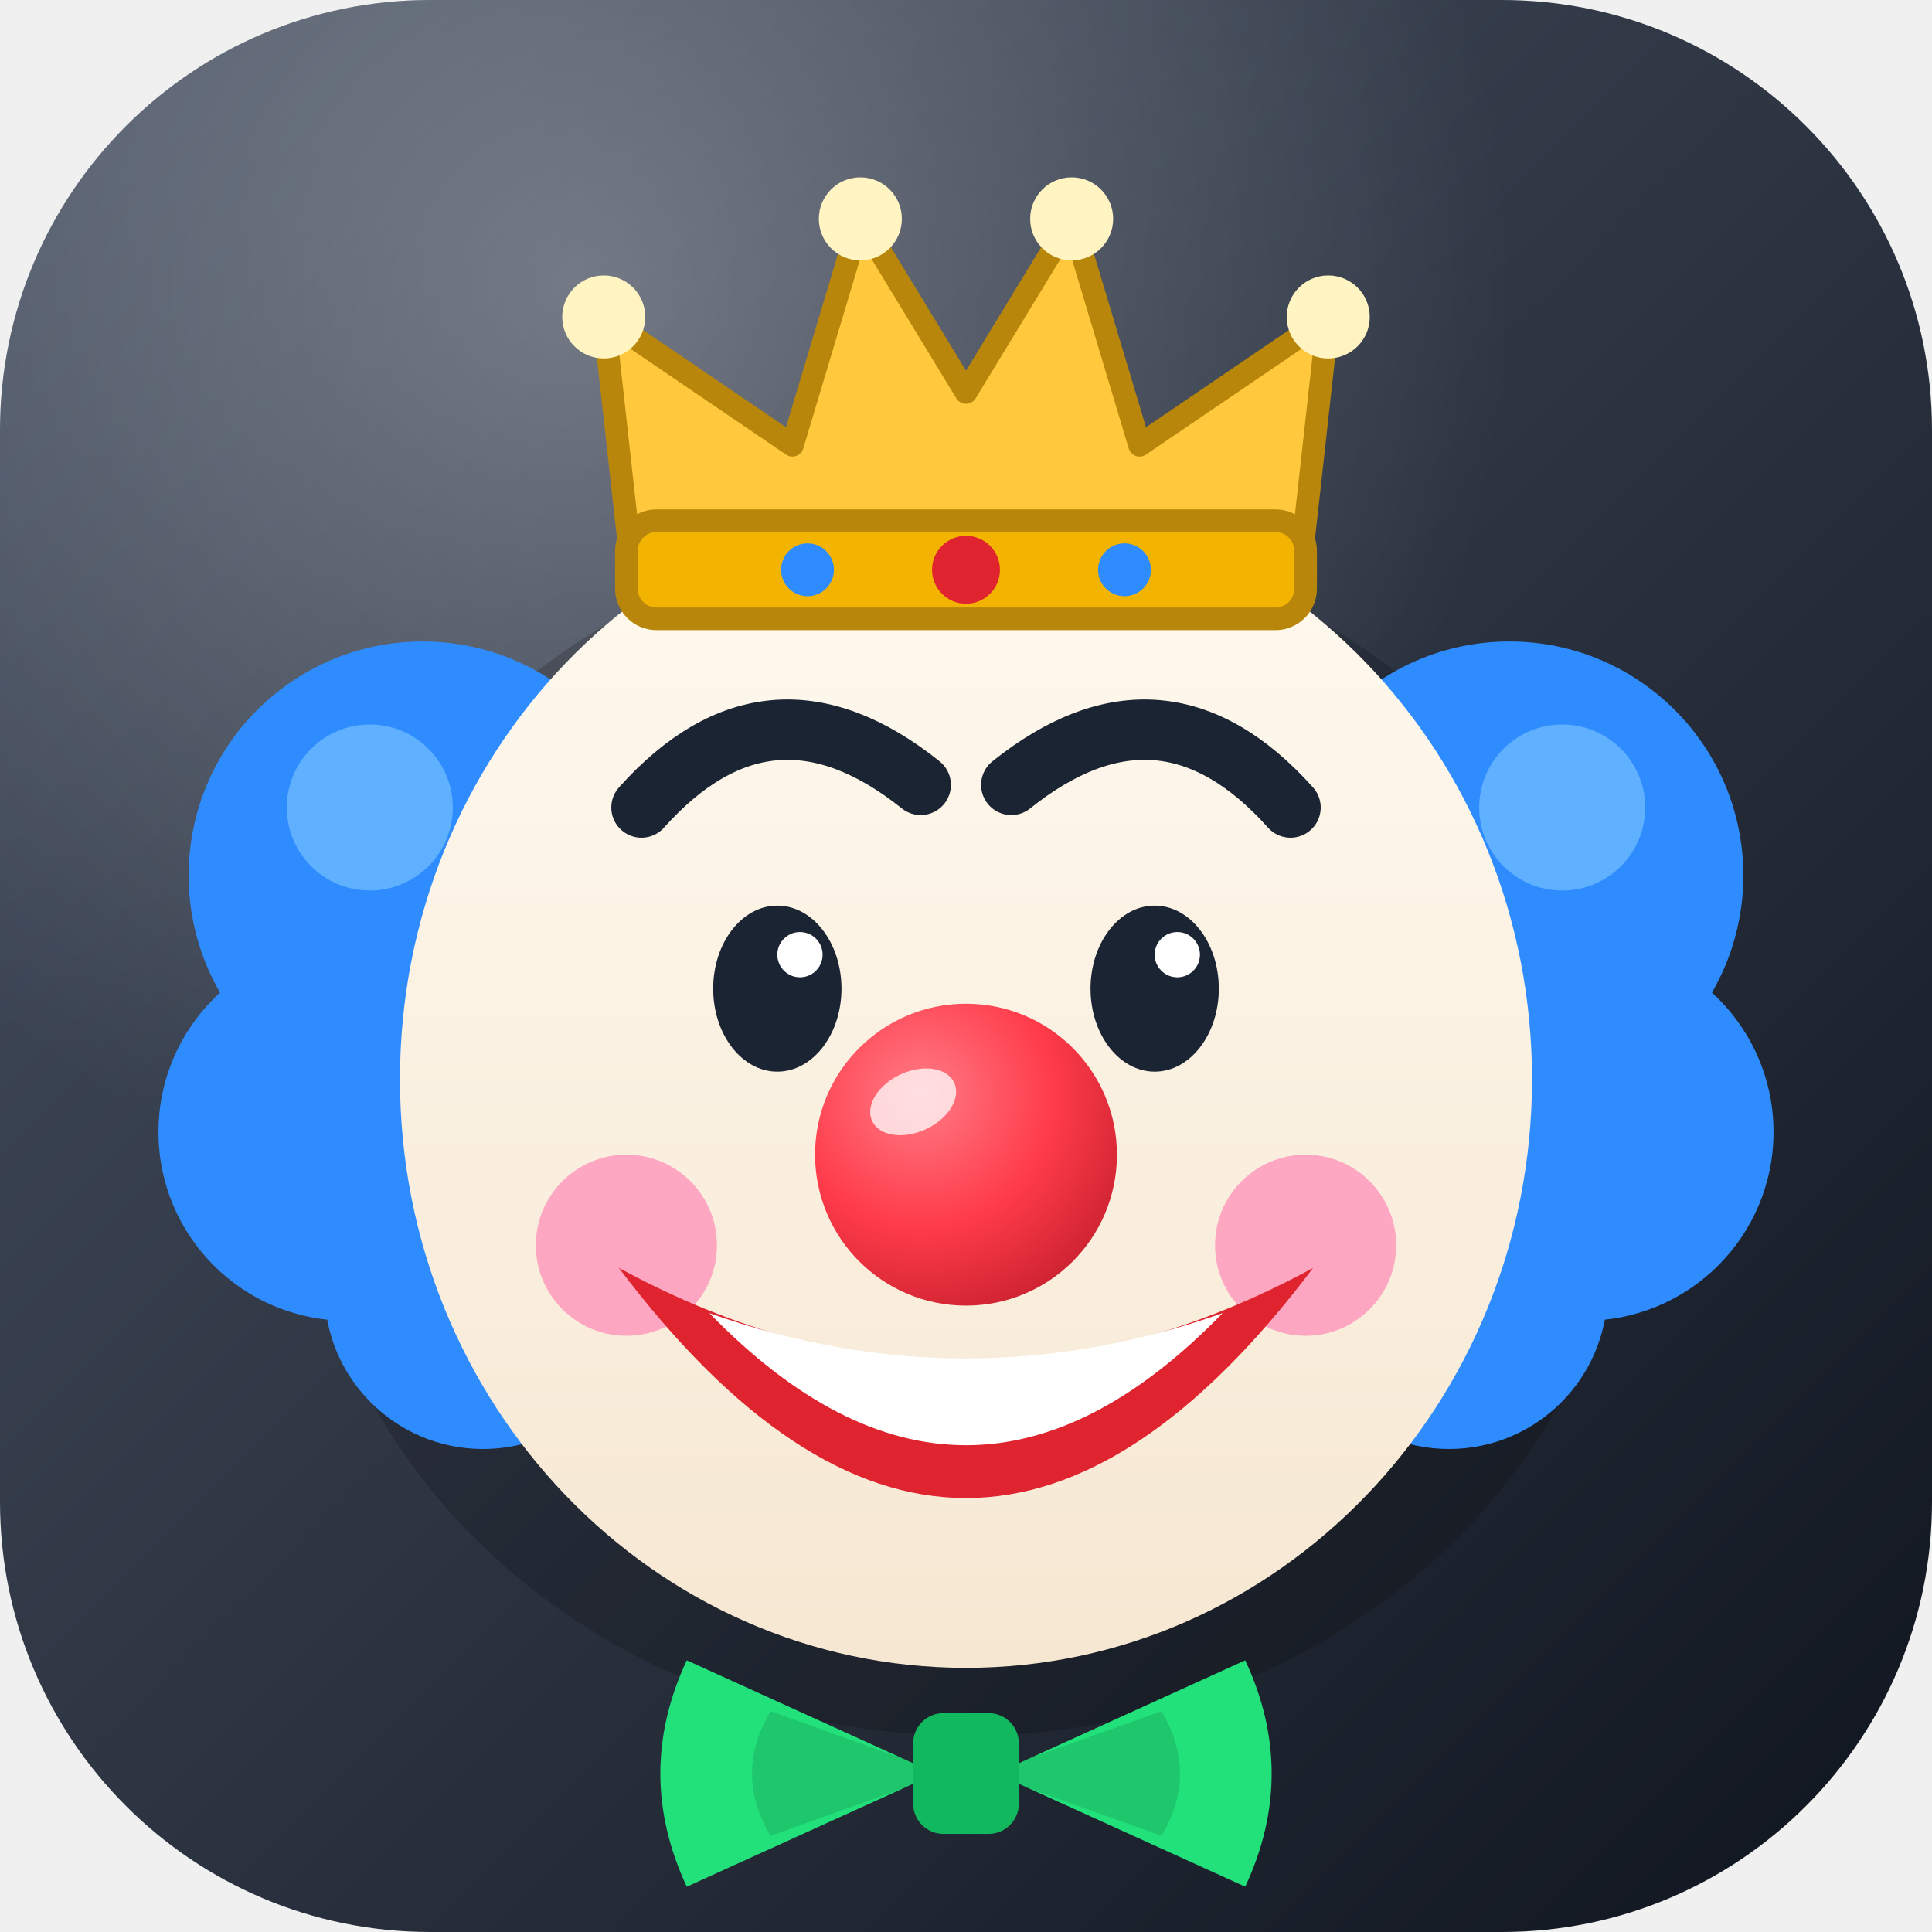
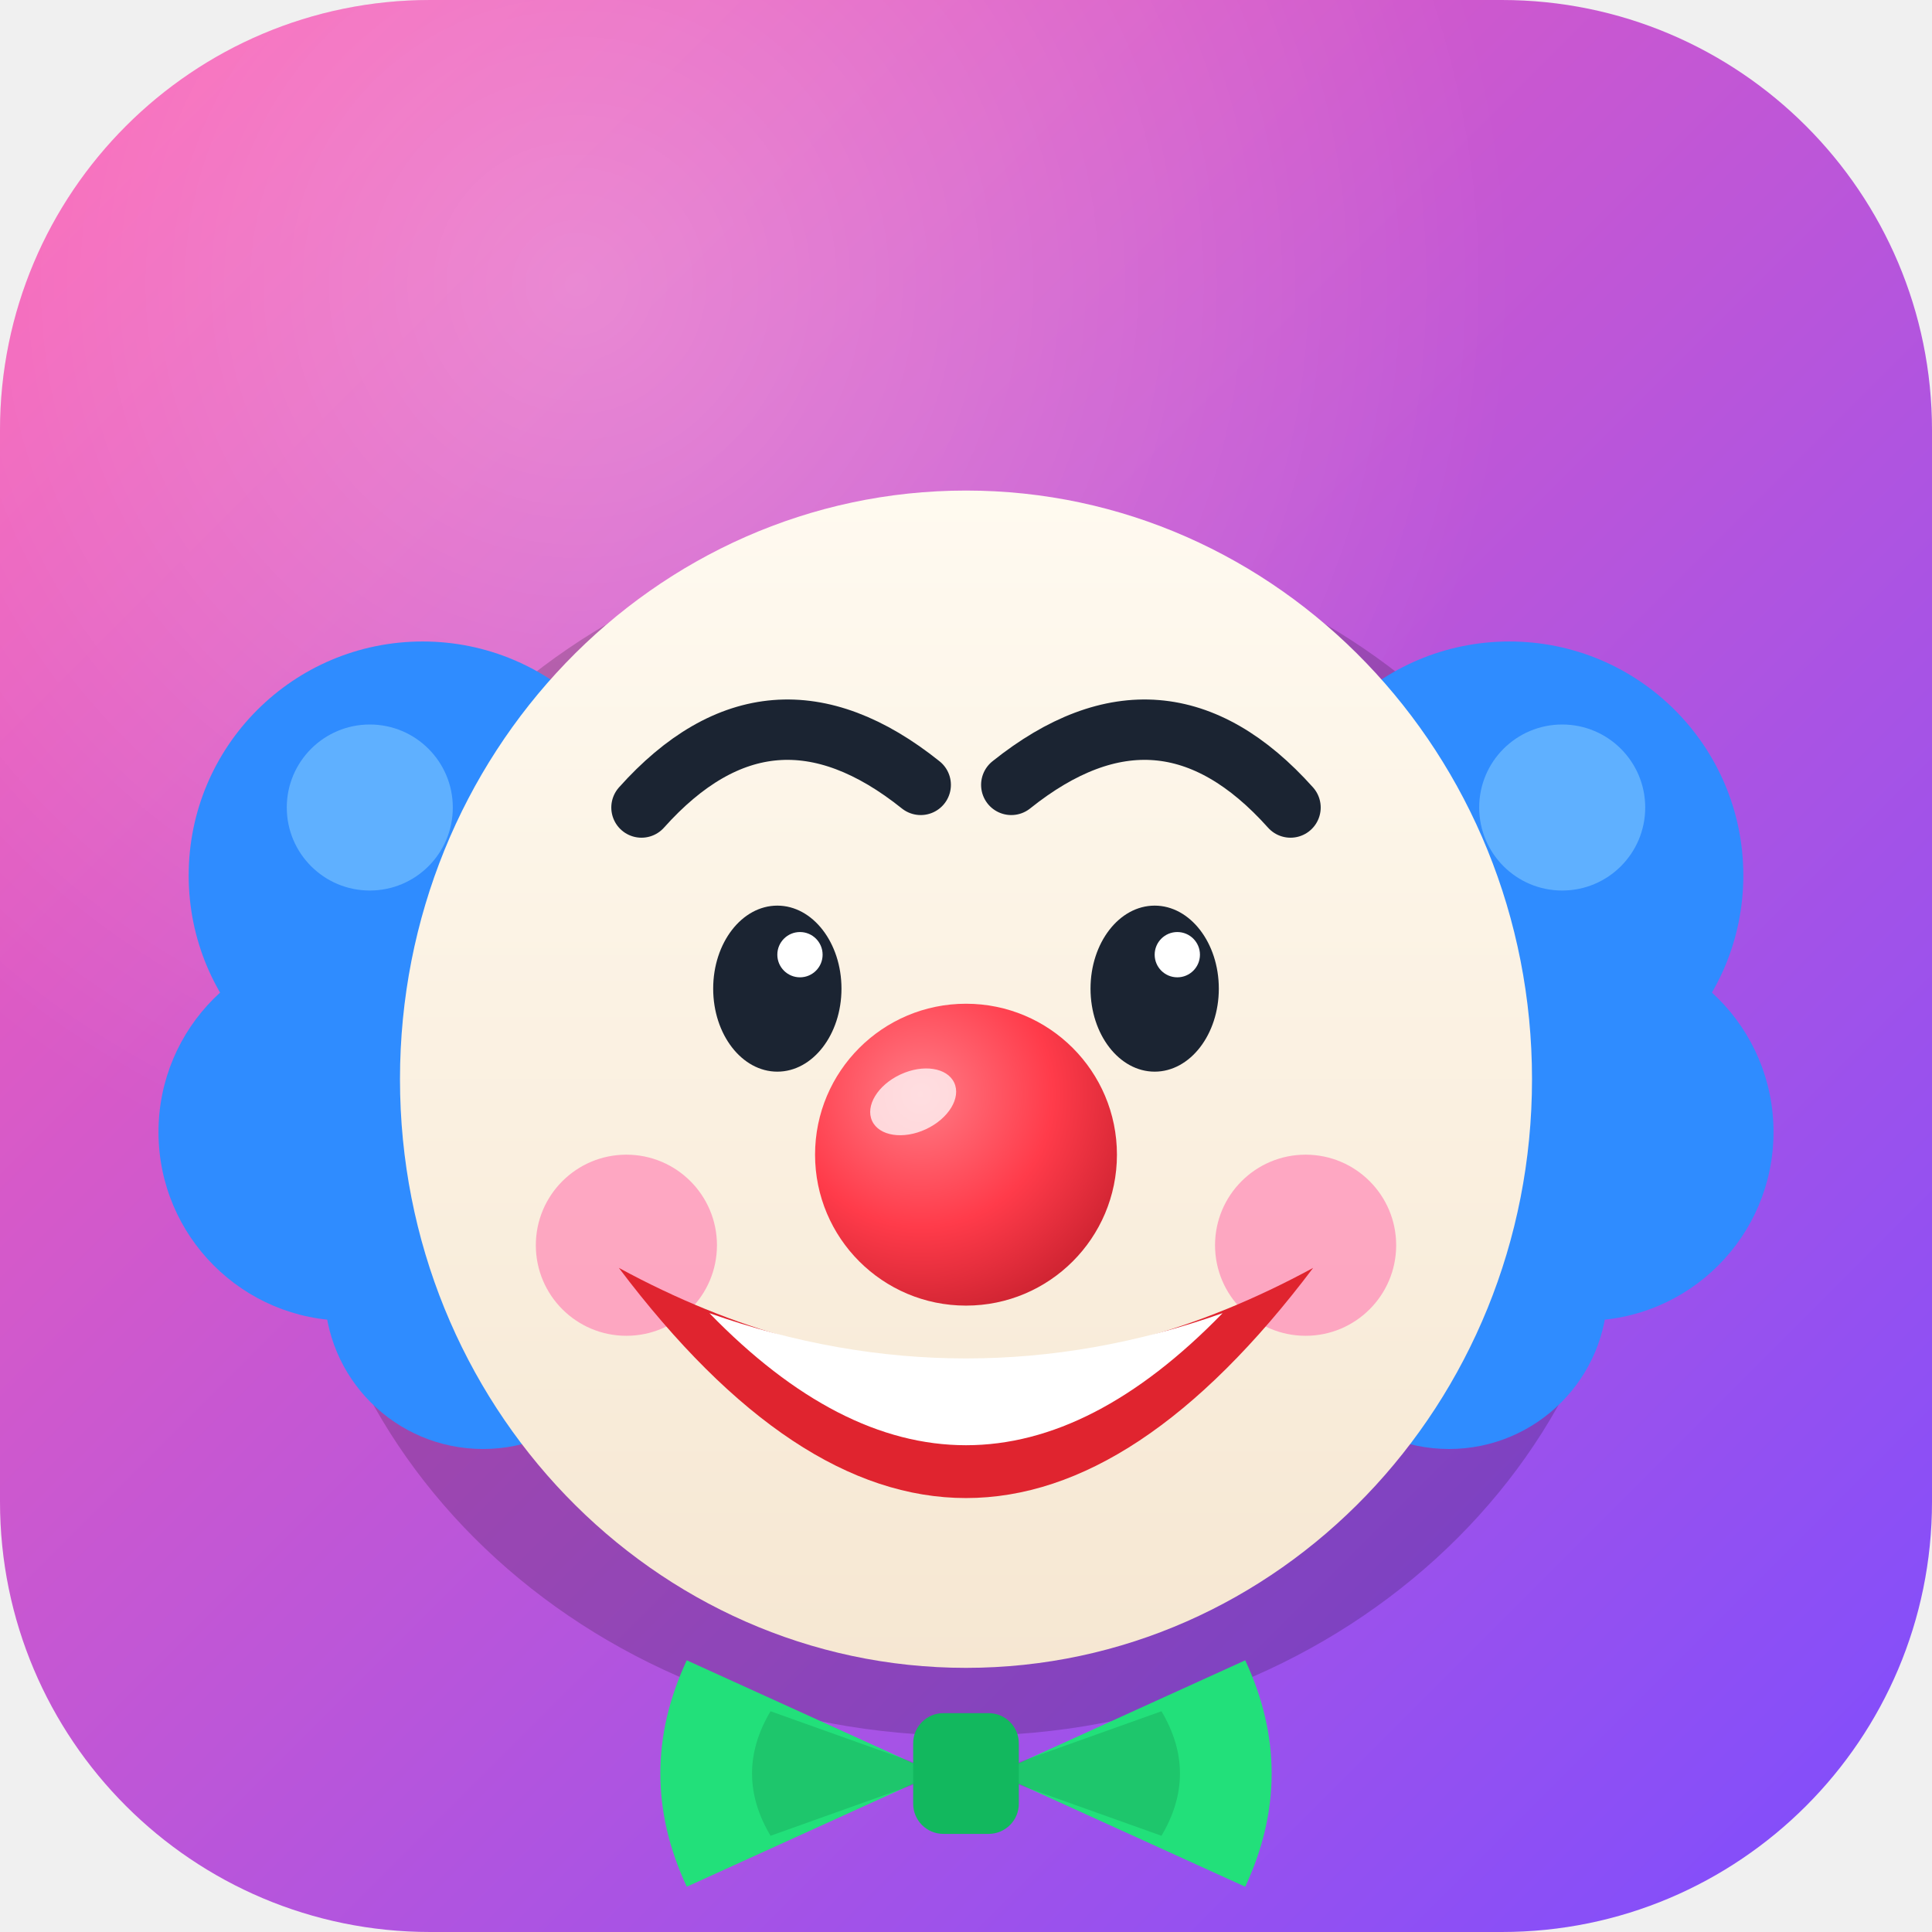
<svg xmlns="http://www.w3.org/2000/svg" viewBox="0 0 512 512">
  <defs>
    <linearGradient id="bg" x1="0" y1="0" x2="1" y2="1">
-       <stop offset="0" stop-color="#4b5567" />
-       <stop offset="1" stop-color="#0f141d" />
+       <stop offset="0" stop-color="#ff5fb0" />
+       <stop offset="1" stop-color="#7c4dff" />
    </linearGradient>
    <radialGradient id="glow" cx=".3" cy=".15" r=".8">
      <stop offset="0" stop-color="#fff" stop-opacity=".28" />
      <stop offset=".6" stop-color="#fff" stop-opacity="0" />
    </radialGradient>
    <radialGradient id="nose" cx=".35" cy=".3" r=".8">
      <stop offset="0" stop-color="#ff7b86" />
      <stop offset=".55" stop-color="#ff3b4a" />
      <stop offset="1" stop-color="#c8202e" />
    </radialGradient>
    <linearGradient id="face" x1="0" y1="0" x2="0" y2="1">
      <stop offset="0" stop-color="#fffaf0" />
      <stop offset="1" stop-color="#f6e7d2" />
    </linearGradient>
  </defs>
  <rect width="512" height="512" rx="114" fill="url(#bg)" />
  <rect width="512" height="512" rx="114" fill="url(#glow)" />
  <ellipse cx="256" cy="300" rx="176" ry="160" fill="#000" opacity=".18" />
  <g fill="#2f8cff">
    <circle cx="112" cy="232" r="62" />
    <circle cx="92" cy="300" r="50" />
    <circle cx="128" cy="342" r="42" />
    <circle cx="400" cy="232" r="62" />
    <circle cx="420" cy="300" r="50" />
    <circle cx="384" cy="342" r="42" />
  </g>
  <g fill="#5fb0ff">
    <circle cx="98" cy="214" r="22" />
    <circle cx="414" cy="214" r="22" />
  </g>
  <ellipse cx="256" cy="286" rx="150" ry="156" fill="url(#face)" />
  <circle cx="166" cy="330" r="24" fill="#ff8fb8" opacity=".75" />
  <circle cx="346" cy="330" r="24" fill="#ff8fb8" opacity=".75" />
  <path d="M170 214 q34 -38 74 -6" fill="none" stroke="#1b2432" stroke-width="16" stroke-linecap="round" />
  <path d="M342 214 q-34 -38 -74 -6" fill="none" stroke="#1b2432" stroke-width="16" stroke-linecap="round" />
  <ellipse cx="206" cy="262" rx="17" ry="22" fill="#1b2432" />
  <ellipse cx="306" cy="262" rx="17" ry="22" fill="#1b2432" />
  <circle cx="212" cy="253" r="6" fill="#fff" />
  <circle cx="312" cy="253" r="6" fill="#fff" />
  <path d="M164 336 Q256 458 348 336 Q256 386 164 336 Z" fill="#e0242f" />
  <path d="M188 348 Q256 418 324 348 Q256 372 188 348 Z" fill="#fff" />
  <circle cx="256" cy="306" r="40" fill="url(#nose)" />
  <ellipse cx="242" cy="292" rx="12" ry="8" fill="#fff" opacity=".75" transform="rotate(-25 242 292)" />
-   <g stroke="#b8860b" stroke-width="6" stroke-linejoin="round">
-     <path d="M168 156 L160 84 L210 118 L228 58 L256 104 L284 58 L302 118 L352 84 L344 156 Z" fill="#ffc83d" />
-     <rect x="166" y="138" width="180" height="26" rx="8" fill="#f2b400" />
-   </g>
-   <circle cx="160" cy="84" r="11" fill="#fff4c2" />
-   <circle cx="228" cy="58" r="11" fill="#fff4c2" />
-   <circle cx="284" cy="58" r="11" fill="#fff4c2" />
-   <circle cx="352" cy="84" r="11" fill="#fff4c2" />
-   <circle cx="256" cy="151" r="9" fill="#e0242f" />
-   <circle cx="214" cy="151" r="7" fill="#2f8cff" />
-   <circle cx="298" cy="151" r="7" fill="#2f8cff" />
  <g transform="translate(256 470)">
    <path d="M-8 0 L-74 -30 Q-88 0 -74 30 Z" fill="#22e07a" />
    <path d="M8 0 L74 -30 Q88 0 74 30 Z" fill="#22e07a" />
    <path d="M-8 0 L-74 -30 Q-88 0 -74 30 Z" fill="#000" opacity=".12" transform="scale(.7 .55)" />
    <path d="M8 0 L74 -30 Q88 0 74 30 Z" fill="#000" opacity=".12" transform="scale(.7 .55)" />
    <rect x="-14" y="-16" width="28" height="32" rx="8" fill="#12b85e" />
  </g>
</svg>
